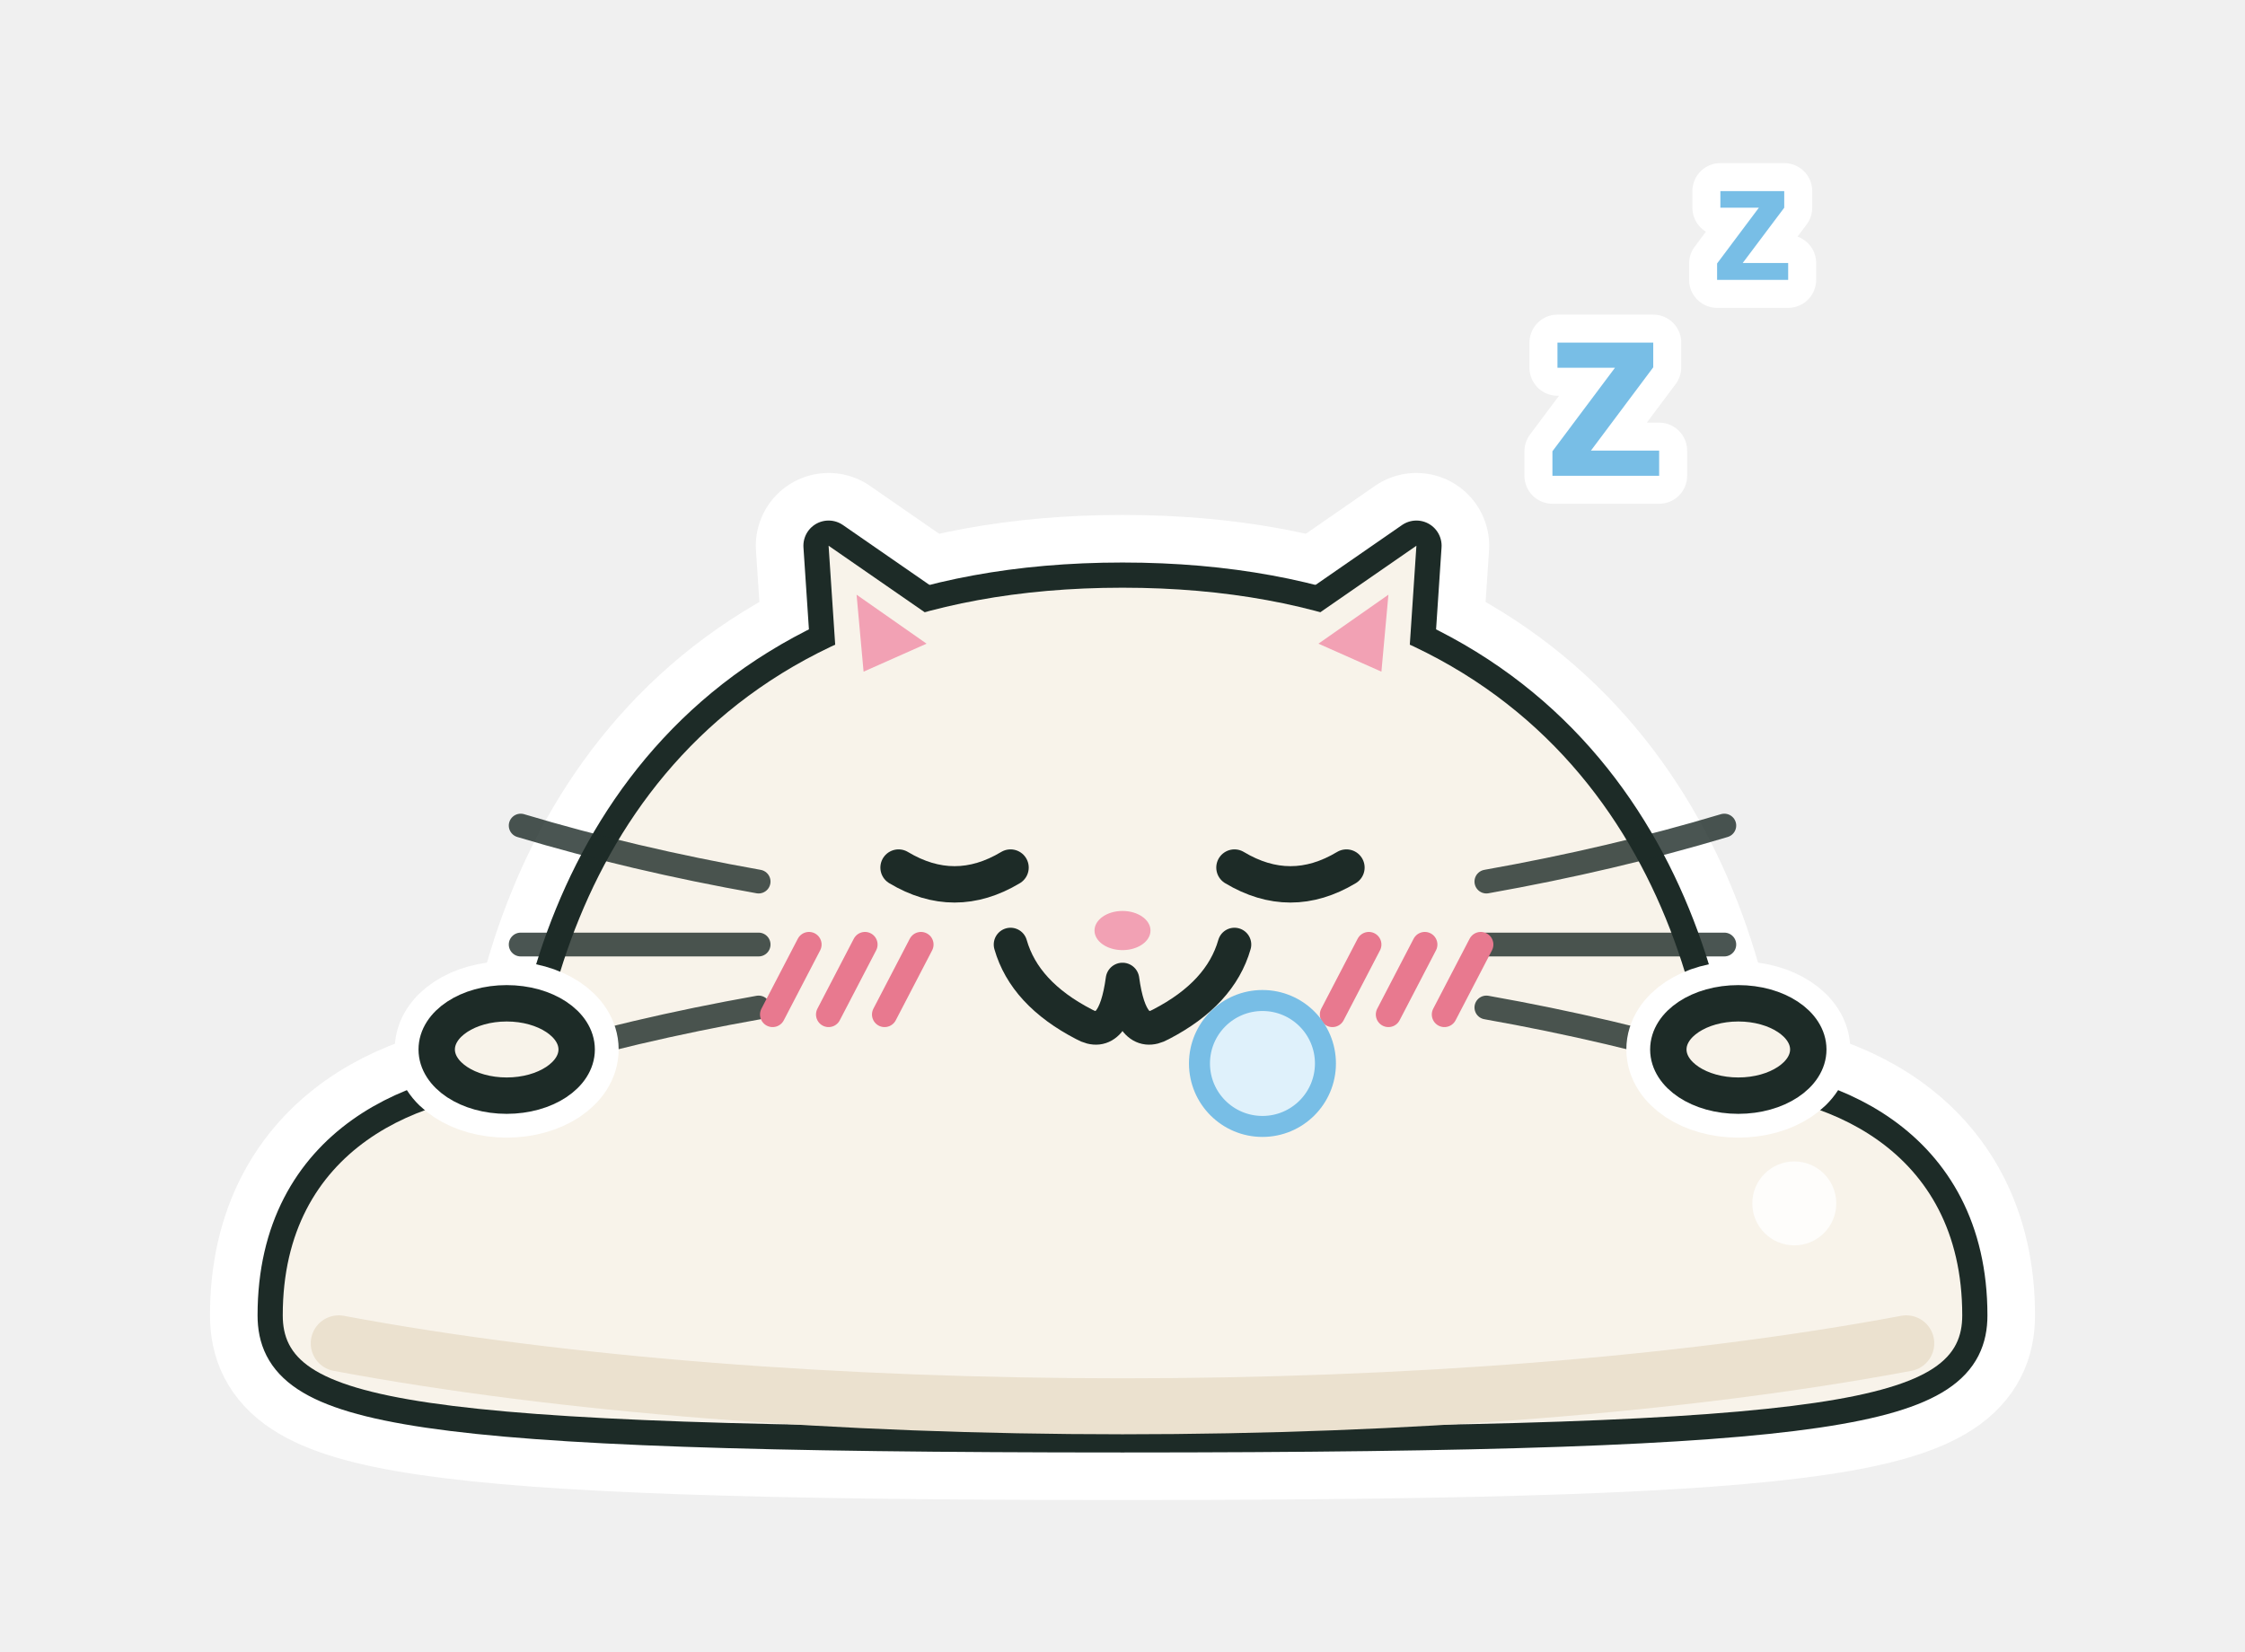
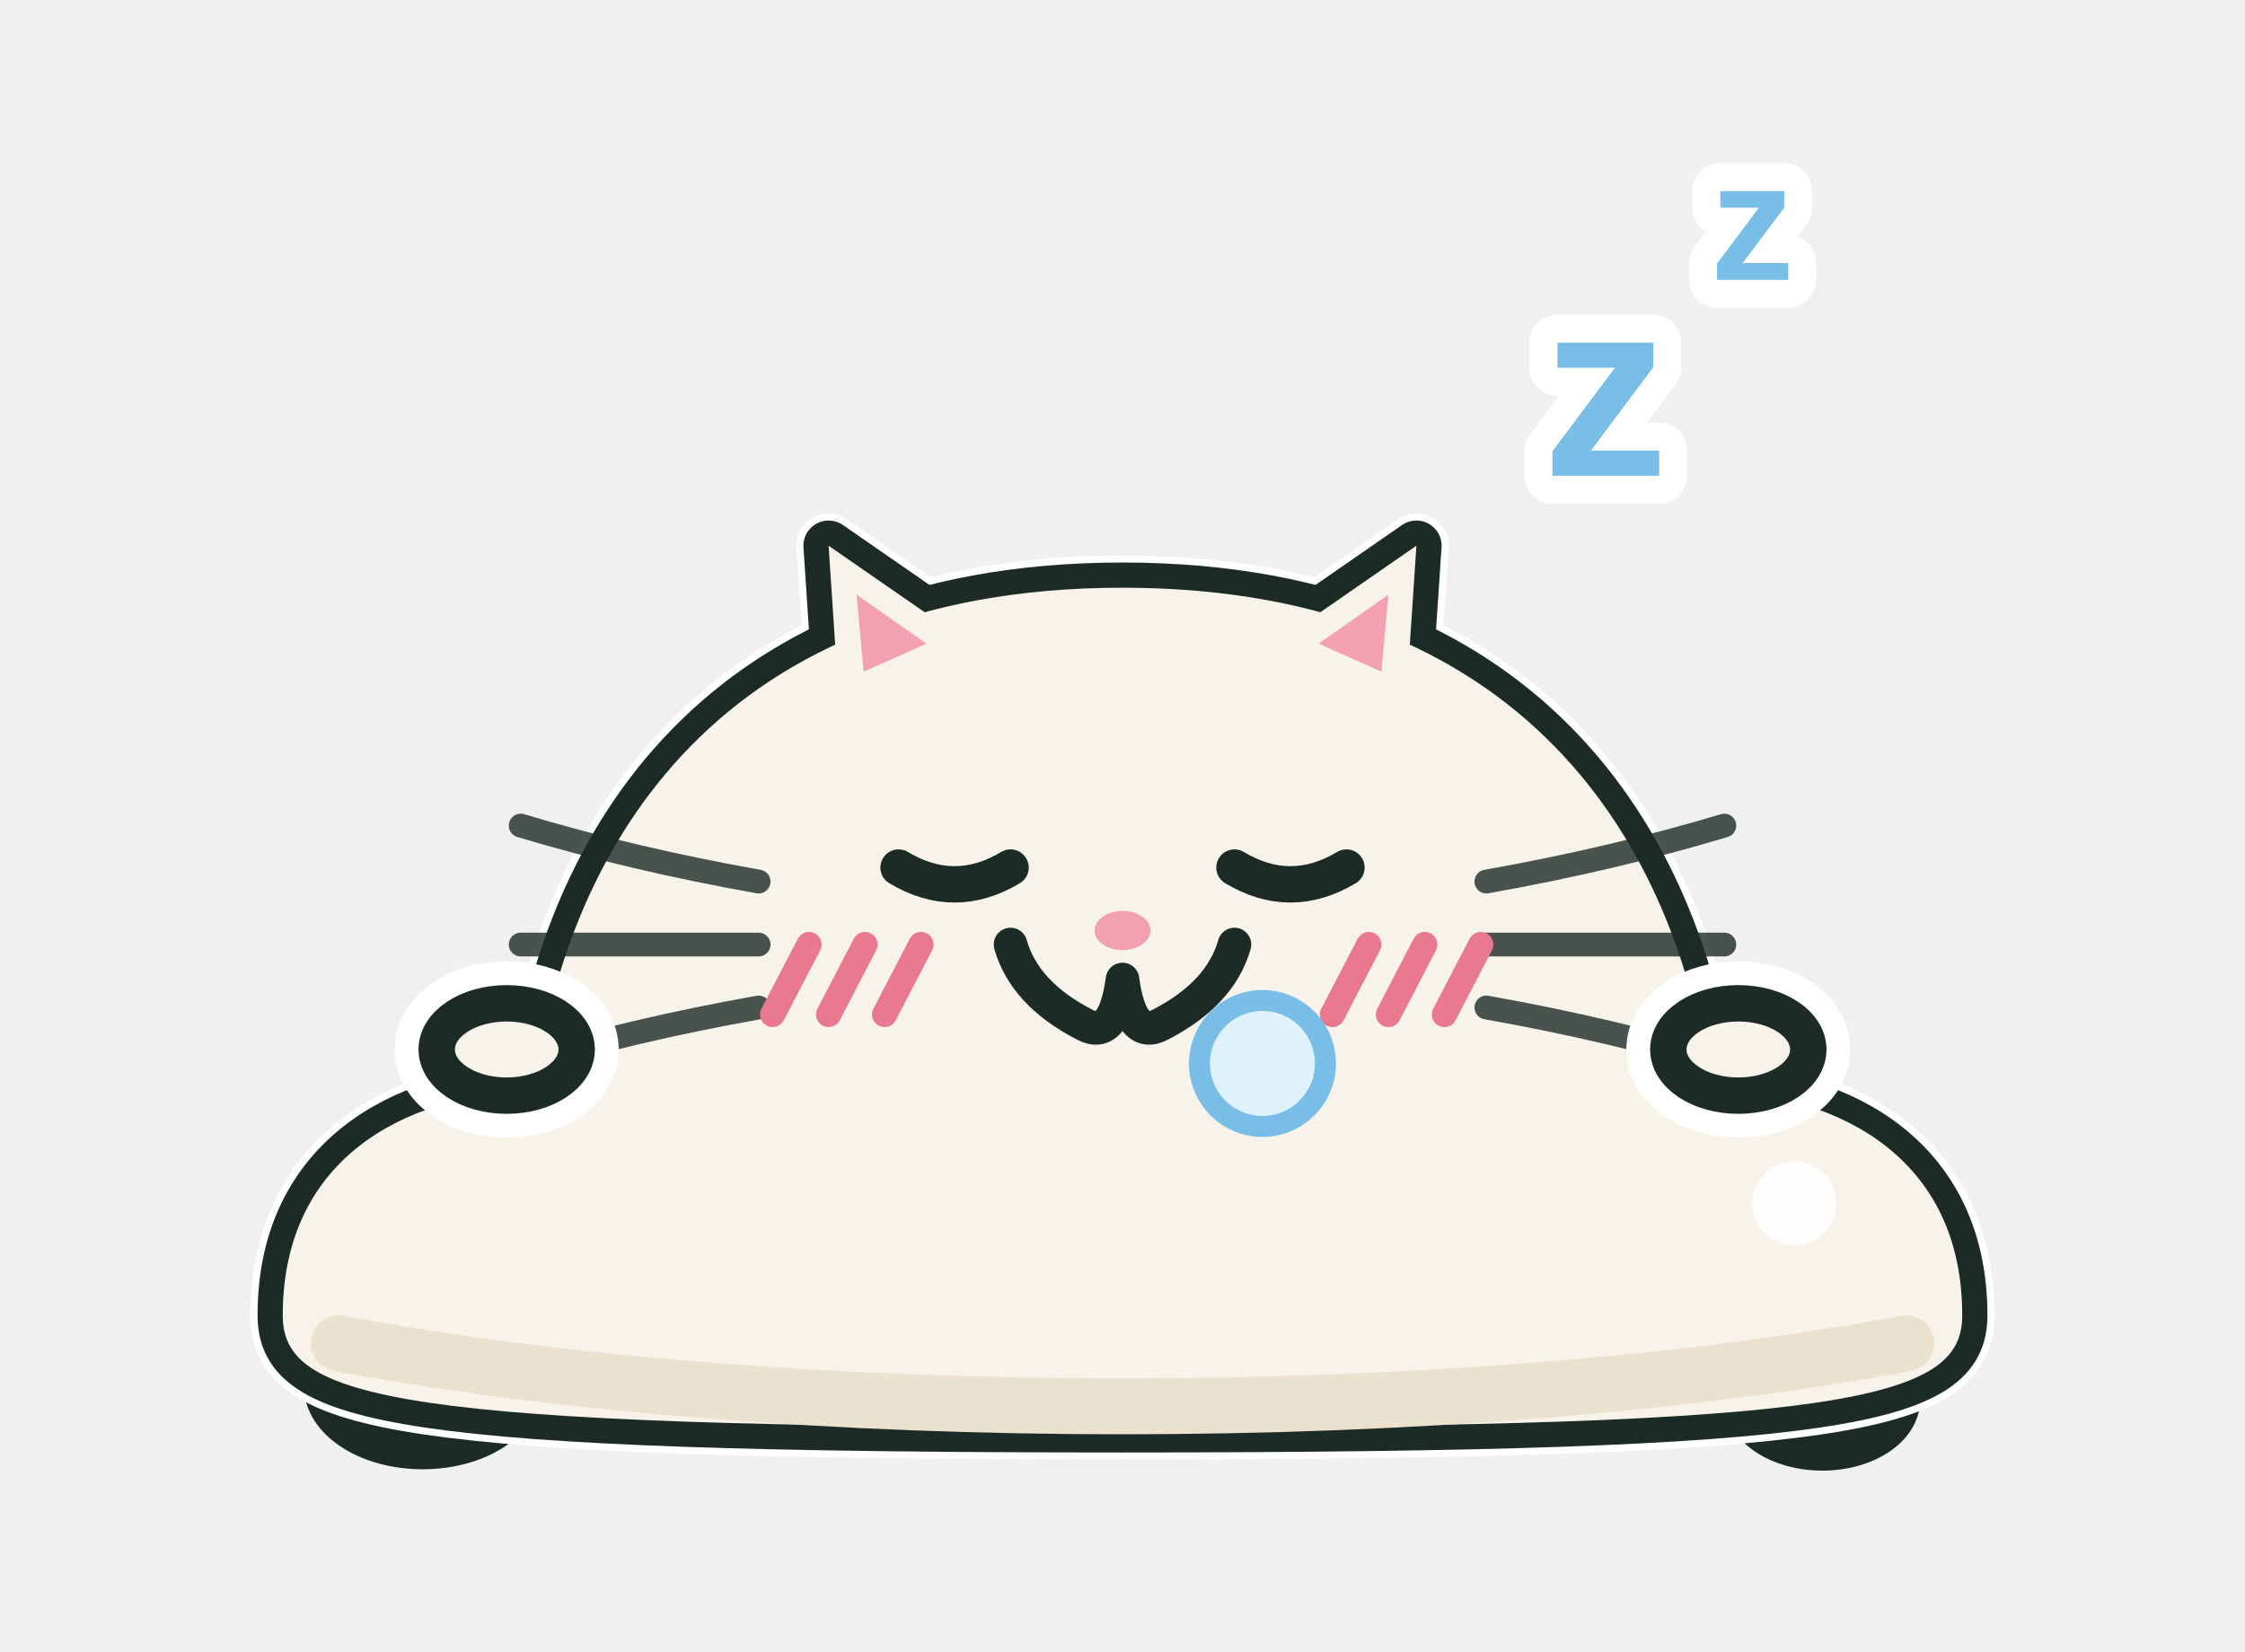
<svg xmlns="http://www.w3.org/2000/svg" viewBox="-16 18 160 118" width="174" height="128">
  <g transform="translate(64 121)">
    <g>
      <animateTransform attributeName="transform" type="scale" dur="1.8s" repeatCount="indefinite" calcMode="spline" keyTimes="0;.12;.25;.37;.5;.62;.75;.87;1" keySplines=".45 0 .55 1;.45 0 .55 1;.45 0 .55 1;.45 0 .55 1;.45 0 .55 1;.45 0 .55 1;.45 0 .55 1;.45 0 .55 1" values="1 1;1.13 .85;.95 1.07;1.03 .97;1 1;1.13 .85;.95 1.07;1.03 .97;1 1" />
      <g transform="translate(-64 -121)">
        <g>
          <ellipse cx="14" cy="117" rx="7" ry="4.5" fill="#f8f3ea" stroke="#1d2b27" stroke-width="3">
            <animate attributeName="rx" dur="1.8s" repeatCount="indefinite" values="7;9;6;7.5;7" />
            <animate attributeName="cx" dur="1.8s" repeatCount="indefinite" values="14;9;14;17;14" />
          </ellipse>
        </g>
        <g>
          <ellipse cx="114" cy="118" rx="5.5" ry="3.6" fill="#f8f3ea" stroke="#1d2b27" stroke-width="3">
            <animate attributeName="rx" dur="1.8s" repeatCount="indefinite" values="5.5;4.5;6.5;8;5.5" />
            <animate attributeName="cx" dur="1.8s" repeatCount="indefinite" values="114;111;114;120;114" />
          </ellipse>
        </g>
        <g stroke-linejoin="round" stroke-linecap="round">
-           <path d="M44 72 L43 57 L56 66 Z" fill="#fff" stroke="#fff" stroke-width="10.4" />
-           <path d="M84 72 L85 57 L72 66 Z" fill="#fff" stroke="#fff" stroke-width="10.4" />
-           <path d="M4 112 C4 100 14 96 22 96 C24 80 34 60 64 60 C94 60 104 80 106 96 C114 96 124 100 124 112 C124 118 116 120 64 120 C12 120 4 118 4 112 Z" fill="#fff" stroke="#fff" stroke-width="10.4">
+           <path d="M44 72 L43 57 L56 66 Z" fill="#fff" stroke="#fff" stroke-width="4.6" />
+           <path d="M84 72 L85 57 L72 66 Z" fill="#fff" stroke="#fff" stroke-width="4.6" />
+           <path d="M4 112 C4 100 14 96 22 96 C24 80 34 60 64 60 C94 60 104 80 106 96 C114 96 124 100 124 112 C124 118 116 120 64 120 C12 120 4 118 4 112 Z" fill="#fff" stroke="#fff" stroke-width="4.6">
            <animate attributeName="d" dur="1.8s" repeatCount="indefinite" calcMode="spline" keyTimes="0;.25;.5;.75;1" keySplines=".45 0 .55 1;.45 0 .55 1;.45 0 .55 1;.45 0 .55 1" values="M4 112 C4 100 14 96 22 96 C24 80 34 60 64 60 C94 60 104 80 106 96 C114 96 124 100 124 112 C124 118 116 120 64 120 C12 120 4 118 4 112 Z;M-4 111 C-5 98 10 93 21 95 C24 80 34 60 64 60 C94 60 104 80 107 97 C114 98 120 102 120 112 C120 118 112 120 60 120 C6 120 -4 117 -4 111 Z;M4 112 C4 100 14 96 22 96 C24 80 34 60 64 60 C94 60 104 80 106 96 C114 96 124 100 124 112 C124 118 116 120 64 120 C12 120 4 118 4 112 Z;M8 112 C8 102 16 98 21 97 C24 80 34 60 64 60 C94 60 104 80 107 95 C118 93 133 98 132 111 C132 117 122 120 68 120 C16 120 8 118 8 112 Z;M4 112 C4 100 14 96 22 96 C24 80 34 60 64 60 C94 60 104 80 106 96 C114 96 124 100 124 112 C124 118 116 120 64 120 C12 120 4 118 4 112 Z" />
          </path>
          <path d="M44 72 L43 57 L56 66 Z" fill="#1d2b27" stroke="#1d2b27" stroke-width="3.6" />
          <path d="M84 72 L85 57 L72 66 Z" fill="#1d2b27" stroke="#1d2b27" stroke-width="3.6" />
          <path d="M4 112 C4 100 14 96 22 96 C24 80 34 60 64 60 C94 60 104 80 106 96 C114 96 124 100 124 112 C124 118 116 120 64 120 C12 120 4 118 4 112 Z" fill="#1d2b27" stroke="#1d2b27" stroke-width="3.6">
            <animate attributeName="d" dur="1.8s" repeatCount="indefinite" calcMode="spline" keyTimes="0;.25;.5;.75;1" keySplines=".45 0 .55 1;.45 0 .55 1;.45 0 .55 1;.45 0 .55 1" values="M4 112 C4 100 14 96 22 96 C24 80 34 60 64 60 C94 60 104 80 106 96 C114 96 124 100 124 112 C124 118 116 120 64 120 C12 120 4 118 4 112 Z;M-4 111 C-5 98 10 93 21 95 C24 80 34 60 64 60 C94 60 104 80 107 97 C114 98 120 102 120 112 C120 118 112 120 60 120 C6 120 -4 117 -4 111 Z;M4 112 C4 100 14 96 22 96 C24 80 34 60 64 60 C94 60 104 80 106 96 C114 96 124 100 124 112 C124 118 116 120 64 120 C12 120 4 118 4 112 Z;M8 112 C8 102 16 98 21 97 C24 80 34 60 64 60 C94 60 104 80 107 95 C118 93 133 98 132 111 C132 117 122 120 68 120 C16 120 8 118 8 112 Z;M4 112 C4 100 14 96 22 96 C24 80 34 60 64 60 C94 60 104 80 106 96 C114 96 124 100 124 112 C124 118 116 120 64 120 C12 120 4 118 4 112 Z" />
          </path>
          <path d="M44 72 L43 57 L56 66 Z" fill="#f8f3ea" />
          <path d="M84 72 L85 57 L72 66 Z" fill="#f8f3ea" />
          <path d="M4 112 C4 100 14 96 22 96 C24 80 34 60 64 60 C94 60 104 80 106 96 C114 96 124 100 124 112 C124 118 116 120 64 120 C12 120 4 118 4 112 Z" fill="#f8f3ea">
            <animate attributeName="d" dur="1.8s" repeatCount="indefinite" calcMode="spline" keyTimes="0;.25;.5;.75;1" keySplines=".45 0 .55 1;.45 0 .55 1;.45 0 .55 1;.45 0 .55 1" values="M4 112 C4 100 14 96 22 96 C24 80 34 60 64 60 C94 60 104 80 106 96 C114 96 124 100 124 112 C124 118 116 120 64 120 C12 120 4 118 4 112 Z;M-4 111 C-5 98 10 93 21 95 C24 80 34 60 64 60 C94 60 104 80 107 97 C114 98 120 102 120 112 C120 118 112 120 60 120 C6 120 -4 117 -4 111 Z;M4 112 C4 100 14 96 22 96 C24 80 34 60 64 60 C94 60 104 80 106 96 C114 96 124 100 124 112 C124 118 116 120 64 120 C12 120 4 118 4 112 Z;M8 112 C8 102 16 98 21 97 C24 80 34 60 64 60 C94 60 104 80 107 95 C118 93 133 98 132 111 C132 117 122 120 68 120 C16 120 8 118 8 112 Z;M4 112 C4 100 14 96 22 96 C24 80 34 60 64 60 C94 60 104 80 106 96 C114 96 124 100 124 112 C124 118 116 120 64 120 C12 120 4 118 4 112 Z" />
          </path>
          <path d="M45.5 66 L45 60.5 L50 64 Z" fill="#f2a1b4" />
          <path d="M82.5 66 L83 60.5 L78 64 Z" fill="#f2a1b4" />
          <path d="M8 114 C40 120 88 120 120 114" fill="none" stroke="#ebe1cf" stroke-width="4" />
          <circle cx="112" cy="104" r="3" fill="#fff" opacity=".8" />
          <path d="M38 81 q-9 -1.6 -17 -4" fill="none" stroke="#1d2b27" stroke-width="1.7" opacity=".8" />
          <path d="M38 85.5 q-9 0.0 -17 0" fill="none" stroke="#1d2b27" stroke-width="1.7" opacity=".8" />
          <path d="M38 90 q-9 1.6 -17 4" fill="none" stroke="#1d2b27" stroke-width="1.7" opacity=".8" />
          <path d="M90 81 q9 -1.6 17 -4" fill="none" stroke="#1d2b27" stroke-width="1.7" opacity=".8" />
          <path d="M90 85.5 q9 0.0 17 0" fill="none" stroke="#1d2b27" stroke-width="1.7" opacity=".8" />
          <path d="M90 90 q9 1.6 17 4" fill="none" stroke="#1d2b27" stroke-width="1.7" opacity=".8" />
          <path d="M48 80 Q52 82.4 56 80" fill="none" stroke="#1d2b27" stroke-width="2.6" />
          <path d="M72 80 Q76 82.4 80 80" fill="none" stroke="#1d2b27" stroke-width="2.6" />
          <path d="M39 90.5 l2.6 -5 M43 90.5 l2.6 -5 M47 90.5 l2.6 -5" stroke="#e8798f" stroke-width="1.8" fill="none" />
          <path d="M79 90.5 l2.6 -5 M83 90.5 l2.6 -5 M87 90.5 l2.6 -5" stroke="#e8798f" stroke-width="1.8" fill="none" />
          <ellipse cx="64" cy="84.5" rx="2" ry="1.4" fill="#f2a1b4" />
          <path d="M56.0 85.5 Q57.0 89 61.25 91.2 Q63.4 92.4 64 88 Q64.6 92.4 66.75 91.2 Q71.0 89 72.0 85.5" fill="none" stroke="#1d2b27" stroke-width="2.4" />
          <g transform="translate(25 93)">
            <g>
              <animateTransform attributeName="transform" type="rotate" dur=".16s" begin="0s" repeatCount="indefinite" values="35;-40;35" />
              <ellipse cx="-5" cy="0" rx="5" ry="3.3" fill="#f8f3ea" stroke="#fff" stroke-width="6" />
              <ellipse cx="-5" cy="0" rx="5" ry="3.3" fill="#f8f3ea" stroke="#1d2b27" stroke-width="2.6" />
            </g>
          </g>
          <g transform="translate(103 93)">
            <g>
              <animateTransform attributeName="transform" type="rotate" dur=".16s" begin="-.07s" repeatCount="indefinite" values="-35;40;-35" />
              <ellipse cx="5" cy="0" rx="5" ry="3.3" fill="#f8f3ea" stroke="#fff" stroke-width="6" />
              <ellipse cx="5" cy="0" rx="5" ry="3.3" fill="#f8f3ea" stroke="#1d2b27" stroke-width="2.6" />
            </g>
          </g>
          <text x="94" y="52" font-family="Arial,sans-serif" font-weight="900" font-size="18" fill="#78bee6" stroke="#fff" stroke-width="4" paint-order="stroke">z</text>
          <text x="106" y="38" font-family="Arial,sans-serif" font-weight="900" font-size="12" fill="#78bee6" stroke="#fff" stroke-width="4" paint-order="stroke">z</text>
          <circle cx="74" cy="94" r="4.5" fill="#dff1fb" stroke="#78bee6" stroke-width="1.5" />
        </g>
      </g>
    </g>
  </g>
</svg>
